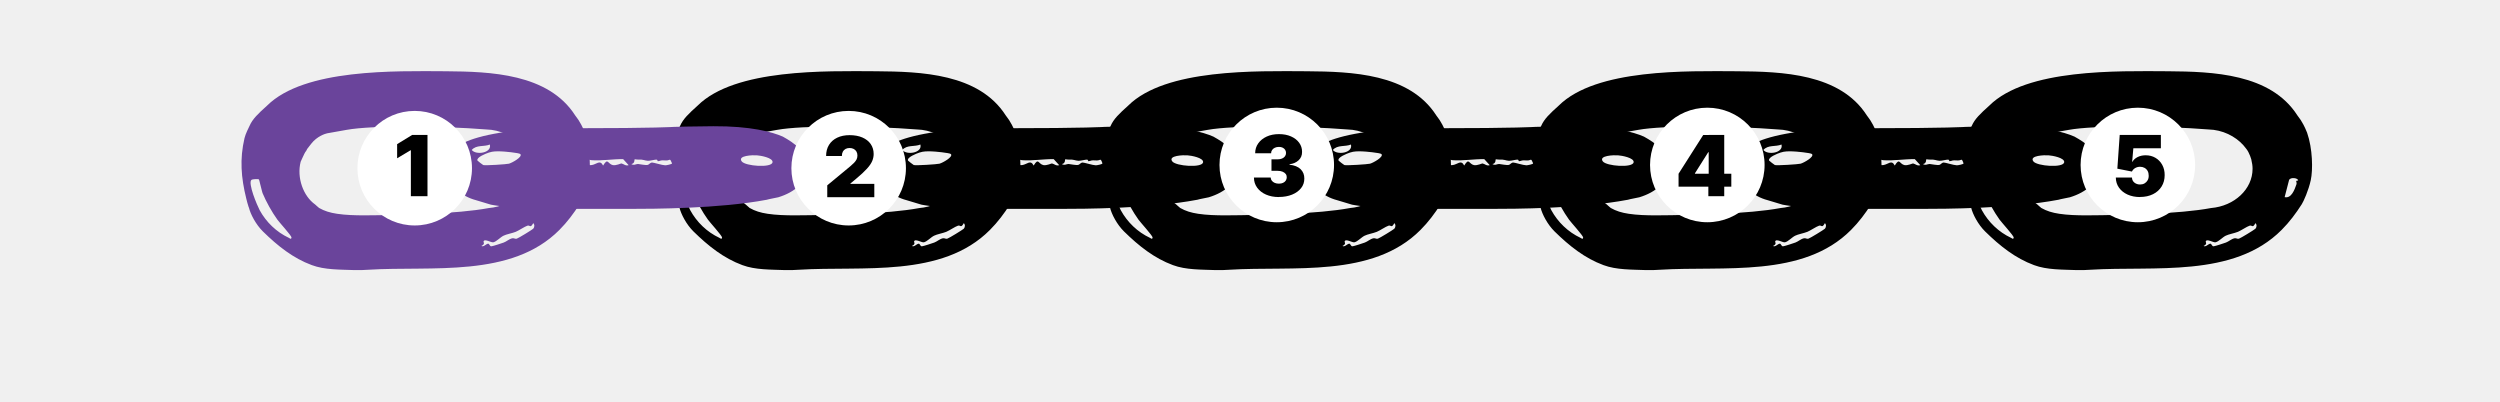
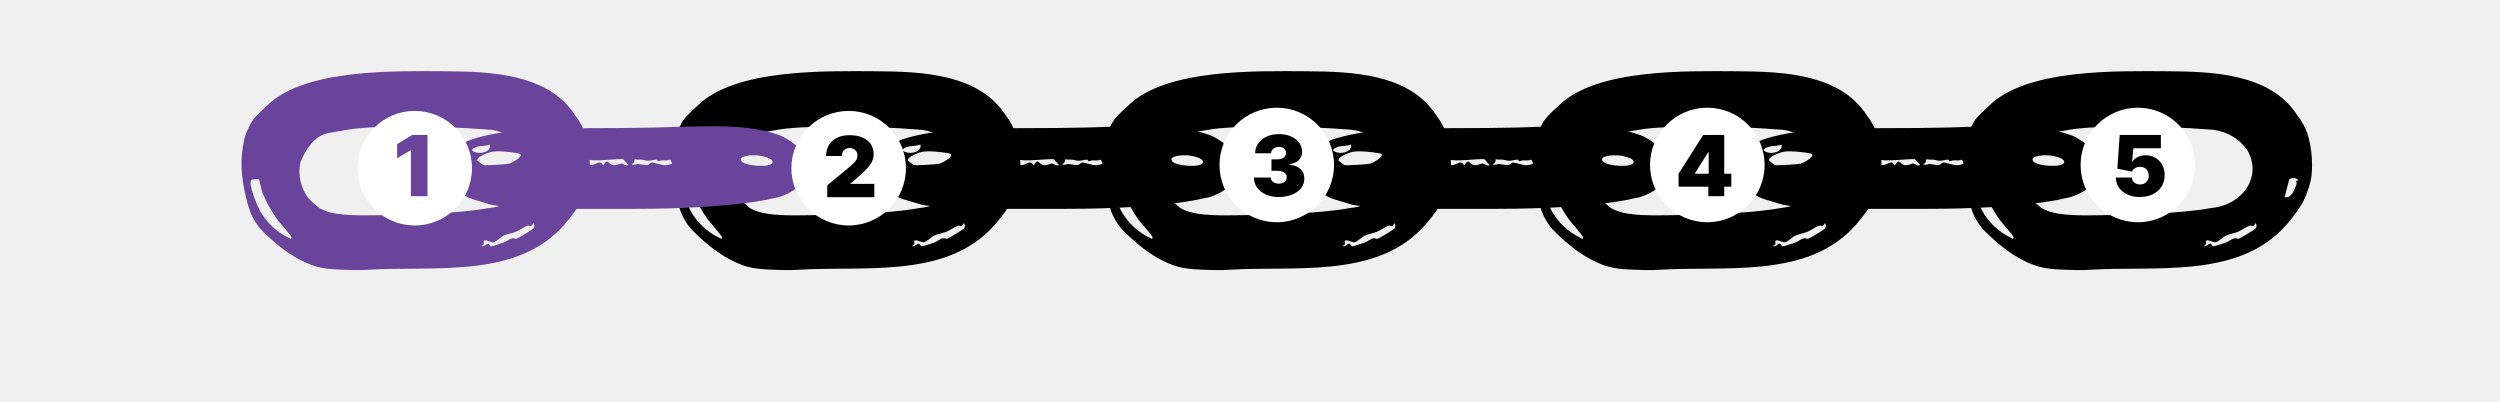
<svg xmlns="http://www.w3.org/2000/svg" id="Layer_1" version="1.1" viewBox="150 55 653 105">
  <defs>
    <style>
      .st0 {
        fill: #fff;
      }
    </style>
  </defs>
  <path fill="#6A449B" d="M215.17,87.9c-.2.43-1.04,2.05-1.31,3.2-1.27,5.47-.9,10.26.47,15.78.16.72.37,1.41.59,2.13.02.04.02.08.04.1l.06.13c.41,1.7,1.81,4.4,3.65,6.21,3.87,3.8,7.9,7,12.78,8.8,3.4,1.27,7.45,1.15,11.2,1.3,1.14.05,2.4-.03,3.51-.09,16.66-1.04,37.42,2.21,49.96-10.41,2.03-2.03,3.75-4.33,5.27-6.72.48-.76,1.75-3.56,2.34-6.26s.5-8.24-.96-12.42c-.71-1.82-1.38-2.82-1.38-2.82-.29-.59-.78-1.11-1.15-1.68-7.01-10.96-22.17-11.45-33.81-11.54-13.18-.06-36.92-.7-46.66,8.97-2.42,2.17-3.81,3.51-4.59,5.3ZM225.44,117.12c-3.24-1.52-5.9-4.08-7.62-7.23-.29-.55-1.11-2.38-1.7-4.14-.57-1.74-.94-3.4-.43-3.77.27-.2,1.78-.29,1.95-.1.1.12.47,1.95.78,3.01.06.23.12.43.16.55.96,2.29,2.42,4.92,3.87,6.93.47.66,3.69,4.2,3.69,4.65-.08.66-.45.2-.7.1ZM289.28,114.74c-.33.31-3.85,2.46-4.3,2.6-.41.14-.7-.2-1.17-.1-.8.16-1.52.86-2.23,1.11-.64.23-2.66.9-3.2.98-.51.08-.51-.74-.92-.68-.51.08-1.19.96-1.72.59,1.07-.47.51-1.02.55-1.15.23-.86,2.01.33,2.56.2.86-.2,1.82-1.31,2.66-1.72.76-.39,2.25-.64,3.2-1.02.92-.39,2.29-1.35,3.05-1.6.68-.23.74.78,1.52-.66.41.35.35,1.09,0,1.43ZM288.23,96.83s0,.03.01.04c.18.71.29,1.45.29,2.22,0,5.34-4.75,9.73-10.84,10.25-8.47,1.59-22.85,1.76-28.5,1.87-1.29.02-2.66.04-4.06.04-2.4,0-4.9-.08-7.09-.41-1.88-.29-3.27-.71-4.69-1.52-.44-.35-.76-.67-1.04-.91-3.11-2.19-4.84-7.03-3.78-11.15.08-.2.2-.49.35-.78.39-.88.88-1.91,1.09-2.05.04-.08.2-.43.26-.52.42-.58.72-.91,1.05-1.35,1.53-1.99,3.7-2.64,4.18-2.74l5.06-.9c6.74-1.21,24.07-1.09,36.59-.1.35.02.7.04,1.05.08.05,0,.11,0,.17.01,0,0,0,0,0,0,3.62.47,6.71,2.42,8.51,4.9.92,1.09,1.41,3.02,1.41,3.02ZM299.98,103.17c-.47,1.37-1.31,3.73-3.07,3.32l1.15-4.45c.31-.82,2.29-.59,2.38.08,0,.06-.49.06-.51.16-.04.1.2.47.06.88Z" />
  <path d="M327.63,87.9c-.2.43-1.04,2.05-1.31,3.2-1.27,5.47-.9,10.26.47,15.78.16.72.37,1.41.59,2.13.02.04.02.08.04.1l.06.13c.41,1.7,1.81,4.4,3.65,6.21,3.87,3.8,7.9,7,12.78,8.8,3.4,1.27,7.45,1.15,11.2,1.3,1.14.05,2.4-.03,3.51-.09,16.66-1.04,37.42,2.21,49.96-10.41,2.03-2.03,3.75-4.33,5.27-6.72.48-.76,1.75-3.56,2.34-6.26s.5-8.24-.96-12.42c-.71-1.82-1.38-2.82-1.38-2.82-.29-.59-.78-1.11-1.15-1.68-7.01-10.96-22.17-11.45-33.81-11.54-13.18-.06-36.92-.7-46.66,8.97-2.42,2.17-3.81,3.51-4.59,5.3ZM337.9,117.12c-3.24-1.52-5.9-4.08-7.62-7.23-.29-.55-1.11-2.38-1.7-4.14-.57-1.74-.94-3.4-.43-3.77.27-.2,1.78-.29,1.95-.1.1.12.47,1.95.78,3.01.06.23.12.43.16.55.96,2.29,2.42,4.92,3.87,6.93.47.66,3.69,4.2,3.69,4.65-.08.66-.45.2-.7.1ZM401.74,114.74c-.33.31-3.85,2.46-4.3,2.6-.41.14-.7-.2-1.17-.1-.8.16-1.52.86-2.23,1.11-.64.23-2.66.9-3.2.98-.51.08-.51-.74-.92-.68-.51.08-1.19.96-1.72.59,1.07-.47.51-1.02.55-1.15.23-.86,2.01.33,2.56.2.86-.2,1.82-1.31,2.66-1.72.76-.39,2.25-.64,3.2-1.02.92-.39,2.29-1.35,3.05-1.6.68-.23.74.78,1.52-.66.41.35.35,1.09,0,1.43ZM400.69,96.83s0,.03.01.04c.18.71.29,1.45.29,2.22,0,5.34-4.75,9.73-10.84,10.25-8.47,1.59-22.85,1.76-28.5,1.87-1.29.02-2.66.04-4.06.04-2.4,0-4.9-.08-7.09-.41-1.88-.29-3.27-.71-4.69-1.52-.44-.35-.76-.67-1.04-.91-3.11-2.19-4.84-7.03-3.78-11.15.08-.2.2-.49.35-.78.39-.88.88-1.91,1.09-2.05.04-.08.2-.43.26-.52.42-.58.72-.91,1.05-1.35,1.53-1.99,3.7-2.64,4.18-2.74l5.06-.9c6.74-1.21,24.07-1.09,36.59-.1.35.02.7.04,1.05.08.05,0,.11,0,.17.01,0,0,0,0,0,0,3.62.47,6.71,2.42,8.51,4.9.92,1.09,1.41,3.02,1.41,3.02ZM412.44,103.17c-.47,1.37-1.31,3.73-3.07,3.32l1.15-4.45c.31-.82,2.29-.59,2.38.08,0,.06-.49.06-.51.16-.04.1.2.47.06.88Z" />
  <path fill="#6A449B" d="M350.19,107.2c.69-.22,2.7-.56,3.09-.67,4.3-1.31,7.79-4.08,7.5-8.44-.25-3.53-3.2-5.69-6.31-7.41-2.81-1.23-8.43-2.76-18.16-2.71-4.77.02-10.21.17-10.21.17,0,0-4.72.35-25.45.35l-5.72.04s-.39,0-.52.02c-12.39.19-20.74,2.2-23.82,4.05-6.77,4.07-4.04,12.65,3.75,14.69l3.89,1.17s6,1.15,12.14,1.1h24.09c6.08,0,23.45-.05,35.74-2.37ZM347.69,95.57c.98.06,4.26.64,4.1,1.82-.23,1.52-7.09,1.02-8.05-.23-1.19-1.57,2.95-1.67,3.95-1.59ZM273.22,94.17c1.21-1.4,3.2-.78,4.73-1.42.57,2.22-3.63,2.84-4.73,1.42ZM282.98,97.75c-.66.17-6.25.53-6.76.36-.08-.02-1.48-1.08-1.52-1.18-.29-.85,2.17-1.8,2.97-2.07,1.13-.38,2.05-.34,3.16-.32.7,0,4.79.38,5.08.7.68.74-2.17,2.29-2.93,2.5ZM297.77,98.05c-1.07.08-2.44-.11-3.22-.8l3.87-.8,3.07.45-1.99,1.18c-.12-.87-.88-.08-1.74-.04ZM312.3,97.69c-.12-.02-1.33.59-2.21.44-1.37-.28-1.25-2.05-2.56.11-.82-1.63-1.76-.28-2.97-.13-.84.13-2.19-.32-3.09-.21-.37-.09,1-1.5,1.46-1.55.08,0,.92.45,1.56.49,2.62.21,5.61-.32,8.28-.27l1.43,1.57c-.78.28-1.31-.34-1.89-.45ZM323.71,98.17c-.7,0-3.03-.74-3.4-.72-.53.04-.76.53-1.09.61-.55.17-2.13-.21-2.58-.23-.51,0-1.11.46-1.74.02.96-.15.8-1.16.84-1.21.1-.09.66.08.92.04,1.33-.09,1.7.28,2.56.32.59.04,1.99-.38,2.34-.3.12.02.23.42.27.42.98-.13.43-.32,2.13-.21,1.09.06.94-.82,1.58.76-.02.23-1.54.53-1.82.51Z" />
  <path d="M440.09,87.9c-.2.43-1.04,2.05-1.31,3.2-1.27,5.47-.9,10.26.47,15.78.16.72.37,1.41.59,2.13.02.04.02.08.04.1l.06.13c.41,1.7,1.81,4.4,3.65,6.21,3.87,3.8,7.9,7,12.78,8.8,3.4,1.27,7.45,1.15,11.2,1.3,1.14.05,2.4-.03,3.51-.09,16.66-1.04,37.42,2.21,49.96-10.41,2.03-2.03,3.75-4.33,5.27-6.72.48-.76,1.75-3.56,2.34-6.26s.5-8.24-.96-12.42c-.71-1.82-1.38-2.82-1.38-2.82-.29-.59-.78-1.11-1.15-1.68-7.01-10.96-22.17-11.45-33.81-11.54-13.18-.06-36.92-.7-46.66,8.97-2.42,2.17-3.81,3.51-4.59,5.3ZM450.36,117.12c-3.24-1.52-5.9-4.08-7.62-7.23-.29-.55-1.11-2.38-1.7-4.14-.57-1.74-.94-3.4-.43-3.77.27-.2,1.78-.29,1.95-.1.1.12.47,1.95.78,3.01.06.23.12.43.16.55.96,2.29,2.42,4.92,3.87,6.93.47.66,3.69,4.2,3.69,4.65-.08.66-.45.2-.7.1ZM514.2,114.74c-.33.31-3.85,2.46-4.3,2.6-.41.14-.7-.2-1.17-.1-.8.16-1.52.86-2.23,1.11-.64.23-2.66.9-3.2.98-.51.08-.51-.74-.92-.68-.51.08-1.19.96-1.72.59,1.07-.47.51-1.02.55-1.15.23-.86,2.01.33,2.56.2.86-.2,1.82-1.31,2.66-1.72.76-.39,2.25-.64,3.2-1.02.92-.39,2.29-1.35,3.05-1.6.68-.23.74.78,1.52-.66.41.35.35,1.09,0,1.43ZM513.15,96.83s0,.03.01.04c.18.71.29,1.45.29,2.22,0,5.34-4.75,9.73-10.84,10.25-8.47,1.59-22.85,1.76-28.5,1.87-1.29.02-2.66.04-4.06.04-2.4,0-4.9-.08-7.09-.41-1.88-.29-3.27-.71-4.69-1.52-.44-.35-.76-.67-1.04-.91-3.11-2.19-4.84-7.03-3.78-11.15.08-.2.2-.49.35-.78.39-.88.88-1.91,1.09-2.05.04-.08.2-.43.26-.52.42-.58.72-.91,1.05-1.35,1.53-1.99,3.7-2.64,4.18-2.74l5.06-.9c6.74-1.21,24.07-1.09,36.59-.1.35.02.7.04,1.05.08.05,0,.11,0,.17.01,0,0,0,0,0,0,3.62.47,6.71,2.42,8.51,4.9.92,1.09,1.41,3.02,1.41,3.02ZM524.9,103.17c-.47,1.37-1.31,3.73-3.07,3.32l1.15-4.45c.31-.82,2.29-.59,2.38.08,0,.06-.49.06-.51.16-.04.1.2.47.06.88Z" />
  <path d="M462.65,107.2c.69-.22,2.7-.56,3.09-.67,4.3-1.31,7.79-4.08,7.5-8.44-.25-3.53-3.2-5.69-6.31-7.41-2.81-1.23-8.43-2.76-18.16-2.71-4.77.02-10.21.17-10.21.17,0,0-4.72.35-25.45.35l-5.72.04s-.39,0-.52.02c-12.39.19-20.74,2.2-23.82,4.05-6.77,4.07-4.04,12.65,3.75,14.69l3.89,1.17s6,1.15,12.14,1.1h24.09c6.08,0,23.45-.05,35.74-2.37ZM460.15,95.57c.98.06,4.26.64,4.1,1.82-.23,1.52-7.09,1.02-8.05-.23-1.19-1.57,2.95-1.67,3.95-1.59ZM385.68,94.17c1.21-1.4,3.2-.78,4.73-1.42.57,2.22-3.63,2.84-4.73,1.42ZM395.44,97.75c-.66.17-6.25.53-6.76.36-.08-.02-1.48-1.08-1.52-1.18-.29-.85,2.17-1.8,2.97-2.07,1.13-.38,2.05-.34,3.16-.32.7,0,4.79.38,5.08.7.68.74-2.17,2.29-2.93,2.5ZM410.23,98.05c-1.07.08-2.44-.11-3.22-.8l3.87-.8,3.07.45-1.99,1.18c-.12-.87-.88-.08-1.74-.04ZM424.76,97.69c-.12-.02-1.33.59-2.21.44-1.37-.28-1.25-2.05-2.56.11-.82-1.63-1.76-.28-2.97-.13-.84.13-2.19-.32-3.09-.21-.37-.09,1-1.5,1.46-1.55.08,0,.92.45,1.56.49,2.62.21,5.61-.32,8.28-.27l1.43,1.57c-.78.28-1.31-.34-1.89-.45ZM436.17,98.17c-.7,0-3.03-.74-3.4-.72-.53.04-.76.53-1.09.61-.55.17-2.13-.21-2.58-.23-.51,0-1.11.46-1.74.02.96-.15.8-1.16.84-1.21.1-.09.66.08.92.04,1.33-.09,1.7.28,2.56.32.59.04,1.99-.38,2.34-.3.12.02.23.42.27.42.98-.13.43-.32,2.13-.21,1.09.06.94-.82,1.58.76-.02.23-1.54.53-1.82.51Z" />
  <path d="M552.55,87.9c-.2.43-1.04,2.05-1.31,3.2-1.27,5.47-.9,10.26.47,15.78.16.72.37,1.41.59,2.13.02.04.02.08.04.1l.06.13c.41,1.7,1.81,4.4,3.65,6.21,3.87,3.8,7.9,7,12.78,8.8,3.4,1.27,7.45,1.15,11.2,1.3,1.14.05,2.4-.03,3.51-.09,16.66-1.04,37.42,2.21,49.96-10.41,2.03-2.03,3.75-4.33,5.27-6.72.48-.76,1.75-3.56,2.34-6.26s.5-8.24-.96-12.42c-.71-1.82-1.38-2.82-1.38-2.82-.29-.59-.78-1.11-1.15-1.68-7.01-10.96-22.17-11.45-33.81-11.54-13.18-.06-36.92-.7-46.66,8.97-2.42,2.17-3.81,3.51-4.59,5.3ZM562.82,117.12c-3.24-1.52-5.9-4.08-7.62-7.23-.29-.55-1.11-2.38-1.7-4.14-.57-1.74-.94-3.4-.43-3.77.27-.2,1.78-.29,1.95-.1.1.12.47,1.95.78,3.01.06.23.12.43.16.55.96,2.29,2.42,4.92,3.87,6.93.47.66,3.69,4.2,3.69,4.65-.08.66-.45.2-.7.1ZM626.66,114.74c-.33.31-3.85,2.46-4.3,2.6-.41.14-.7-.2-1.17-.1-.8.16-1.52.86-2.23,1.11-.64.23-2.66.9-3.2.98-.51.08-.51-.74-.92-.68-.51.08-1.19.96-1.72.59,1.07-.47.51-1.02.55-1.15.23-.86,2.01.33,2.56.2.86-.2,1.82-1.31,2.66-1.72.76-.39,2.25-.64,3.2-1.02.92-.39,2.29-1.35,3.05-1.6.68-.23.74.78,1.52-.66.41.35.35,1.09,0,1.43ZM625.61,96.83s0,.03.01.04c.18.71.29,1.45.29,2.22,0,5.34-4.75,9.73-10.84,10.25-8.47,1.59-22.85,1.76-28.5,1.87-1.29.02-2.66.04-4.06.04-2.4,0-4.9-.08-7.09-.41-1.88-.29-3.27-.71-4.69-1.52-.44-.35-.76-.67-1.04-.91-3.11-2.19-4.84-7.03-3.78-11.15.08-.2.2-.49.35-.78.39-.88.88-1.91,1.09-2.05.04-.08.2-.43.26-.52.42-.58.72-.91,1.05-1.35,1.53-1.99,3.7-2.64,4.18-2.74l5.06-.9c6.74-1.21,24.07-1.09,36.59-.1.35.02.7.04,1.05.08.05,0,.11,0,.17.01,0,0,0,0,0,0,3.62.47,6.71,2.42,8.51,4.9.92,1.09,1.41,3.02,1.41,3.02ZM637.36,103.17c-.47,1.37-1.31,3.73-3.07,3.32l1.15-4.45c.31-.82,2.29-.59,2.38.08,0,.06-.49.06-.51.16-.04.1.2.47.06.88Z" />
  <path d="M575.11,107.2c.69-.22,2.7-.56,3.09-.67,4.3-1.31,7.79-4.08,7.5-8.44-.25-3.53-3.2-5.69-6.31-7.41-2.81-1.23-8.43-2.76-18.16-2.71-4.77.02-10.21.17-10.21.17,0,0-4.72.35-25.45.35l-5.72.04s-.39,0-.52.02c-12.39.19-20.74,2.2-23.82,4.05-6.77,4.07-4.04,12.65,3.75,14.69l3.89,1.17s6,1.15,12.14,1.1h24.09c6.08,0,23.45-.05,35.74-2.37ZM572.61,95.57c.98.06,4.26.64,4.1,1.82-.23,1.52-7.09,1.02-8.05-.23-1.19-1.57,2.95-1.67,3.95-1.59ZM498.14,94.17c1.21-1.4,3.2-.78,4.73-1.42.57,2.22-3.63,2.84-4.73,1.42ZM507.9,97.75c-.66.17-6.25.53-6.76.36-.08-.02-1.48-1.08-1.52-1.18-.29-.85,2.17-1.8,2.97-2.07,1.13-.38,2.05-.34,3.16-.32.7,0,4.79.38,5.08.7.68.74-2.17,2.29-2.93,2.5ZM522.69,98.05c-1.07.08-2.44-.11-3.22-.8l3.87-.8,3.07.45-1.99,1.18c-.12-.87-.88-.08-1.74-.04ZM537.22,97.69c-.12-.02-1.33.59-2.21.44-1.37-.28-1.25-2.05-2.56.11-.82-1.63-1.76-.28-2.97-.13-.84.13-2.19-.32-3.09-.21-.37-.09,1-1.5,1.46-1.55.08,0,.92.45,1.56.49,2.62.21,5.61-.32,8.28-.27l1.43,1.57c-.78.28-1.31-.34-1.89-.45ZM548.63,98.17c-.7,0-3.03-.74-3.4-.72-.53.04-.76.53-1.09.61-.55.17-2.13-.21-2.58-.23-.51,0-1.11.46-1.74.02.96-.15.8-1.16.84-1.21.1-.09.66.08.92.04,1.33-.09,1.7.28,2.56.32.59.04,1.99-.38,2.34-.3.12.02.23.42.27.42.98-.13.43-.32,2.13-.21,1.09.06.94-.82,1.58.76-.02.23-1.54.53-1.82.51Z" />
  <path d="M665.01,87.9c-.2.43-1.04,2.05-1.31,3.2-1.27,5.47-.9,10.26.47,15.78.16.72.37,1.41.59,2.13.02.04.02.08.04.1l.06.13c.41,1.7,1.81,4.4,3.65,6.21,3.87,3.8,7.9,7,12.78,8.8,3.4,1.27,7.45,1.15,11.2,1.3,1.14.05,2.4-.03,3.51-.09,16.66-1.04,37.42,2.21,49.96-10.41,2.03-2.03,3.75-4.33,5.27-6.72.48-.76,1.75-3.56,2.34-6.26s.5-8.24-.96-12.42c-.71-1.82-1.38-2.82-1.38-2.82-.29-.59-.78-1.11-1.15-1.68-7.01-10.96-22.17-11.45-33.81-11.54-13.18-.06-36.92-.7-46.66,8.97-2.42,2.17-3.81,3.51-4.59,5.3ZM675.28,117.12c-3.24-1.52-5.9-4.08-7.62-7.23-.29-.55-1.11-2.38-1.7-4.14-.57-1.74-.94-3.4-.43-3.77.27-.2,1.78-.29,1.95-.1.1.12.47,1.95.78,3.01.06.23.12.43.16.55.96,2.29,2.42,4.92,3.87,6.93.47.66,3.69,4.2,3.69,4.65-.08.66-.45.2-.7.1ZM739.12,114.74c-.33.31-3.85,2.46-4.3,2.6-.41.14-.7-.2-1.17-.1-.8.16-1.52.86-2.23,1.11-.64.23-2.66.9-3.2.98-.51.08-.51-.74-.92-.68-.51.08-1.19.96-1.72.59,1.07-.47.51-1.02.55-1.15.23-.86,2.01.33,2.56.2.86-.2,1.82-1.31,2.66-1.72.76-.39,2.25-.64,3.2-1.02.92-.39,2.29-1.35,3.05-1.6.68-.23.74.78,1.52-.66.41.35.35,1.09,0,1.43ZM738.07,96.83s0,.03.01.04c.18.71.29,1.45.29,2.22,0,5.34-4.75,9.73-10.84,10.25-8.47,1.59-22.85,1.76-28.5,1.87-1.29.02-2.66.04-4.06.04-2.4,0-4.9-.08-7.09-.41-1.88-.29-3.27-.71-4.69-1.52-.44-.35-.76-.67-1.04-.91-3.11-2.19-4.84-7.03-3.78-11.15.08-.2.2-.49.35-.78.39-.88.88-1.91,1.09-2.05.04-.08.2-.43.26-.52.42-.58.72-.91,1.05-1.35,1.53-1.99,3.7-2.64,4.18-2.74l5.06-.9c6.74-1.21,24.07-1.09,36.59-.1.35.02.7.04,1.05.08.05,0,.11,0,.17.01,0,0,0,0,0,0,3.62.47,6.71,2.42,8.51,4.9.92,1.09,1.41,3.02,1.41,3.02ZM749.82,103.17c-.47,1.37-1.31,3.73-3.07,3.32l1.15-4.45c.31-.82,2.29-.59,2.38.08,0,.06-.49.06-.51.16-.04.1.2.47.06.88Z" />
  <path d="M687.57,107.2c.69-.22,2.7-.56,3.09-.67,4.3-1.31,7.79-4.08,7.5-8.44-.25-3.53-3.2-5.69-6.31-7.41-2.81-1.23-8.43-2.76-18.16-2.71-4.77.02-10.21.17-10.21.17,0,0-4.72.35-25.45.35l-5.72.04s-.39,0-.52.02c-12.39.19-20.74,2.2-23.82,4.05-6.77,4.07-4.04,12.65,3.75,14.69l3.89,1.17s6,1.15,12.14,1.1h24.09c6.08,0,23.45-.05,35.74-2.37ZM685.07,95.57c.98.06,4.26.64,4.1,1.82-.23,1.52-7.09,1.02-8.05-.23-1.19-1.57,2.95-1.67,3.95-1.59ZM610.6,94.17c1.21-1.4,3.2-.78,4.73-1.42.57,2.22-3.63,2.84-4.73,1.42ZM620.36,97.75c-.66.17-6.25.53-6.76.36-.08-.02-1.48-1.08-1.52-1.18-.29-.85,2.17-1.8,2.97-2.07,1.13-.38,2.05-.34,3.16-.32.7,0,4.79.38,5.08.7.68.74-2.17,2.29-2.93,2.5ZM635.15,98.05c-1.07.08-2.44-.11-3.22-.8l3.87-.8,3.07.45-1.99,1.18c-.12-.87-.88-.08-1.74-.04ZM649.68,97.69c-.12-.02-1.33.59-2.21.44-1.37-.28-1.25-2.05-2.56.11-.82-1.63-1.76-.28-2.97-.13-.84.13-2.19-.32-3.09-.21-.37-.09,1-1.5,1.46-1.55.08,0,.92.45,1.56.49,2.62.21,5.61-.32,8.28-.27l1.43,1.57c-.78.28-1.31-.34-1.89-.45ZM661.09,98.17c-.7,0-3.03-.74-3.4-.72-.53.04-.76.53-1.09.61-.55.17-2.13-.21-2.58-.23-.51,0-1.11.46-1.74.02.96-.15.8-1.16.84-1.21.1-.09.66.08.92.04,1.33-.09,1.7.28,2.56.32.59.04,1.99-.38,2.34-.3.12.02.23.42.27.42.98-.13.43-.32,2.13-.21,1.09.06.94-.82,1.58.76-.02.23-1.54.53-1.82.51Z" />
  <g>
    <circle class="st0" cx="371.67" cy="98.93" r="14.96" />
    <path d="M366.08,106.53v-3.12l5.97-4.94c.4-.33.74-.64,1.02-.93.28-.29.5-.59.66-.89.15-.31.23-.65.23-1.02,0-.41-.09-.76-.26-1.05-.17-.29-.42-.52-.72-.68-.31-.16-.66-.24-1.06-.24s-.75.08-1.06.24c-.3.16-.54.4-.71.71-.17.31-.25.69-.25,1.14h-4.12c0-1.12.25-2.09.76-2.91.5-.81,1.22-1.44,2.14-1.88s2-.66,3.24-.66,2.39.2,3.33.61c.94.41,1.67.98,2.18,1.72.51.74.77,1.61.77,2.6,0,.61-.13,1.23-.38,1.83-.26.61-.71,1.28-1.38,2.01-.66.73-1.6,1.61-2.82,2.62l-1.5,1.25v.09h6.25v3.47h-12.28Z" />
  </g>
  <g>
    <circle class="st0" cx="258.32" cy="98.93" r="14.96" />
-     <path d="M261.66,90.25v16h-4.34v-12h-.09l-3.5,2.09v-3.69l3.94-2.41h4Z" />
+     <path fill="#6A449B" d="M261.66,90.25v16h-4.34v-12h-.09l-3.5,2.09v-3.69l3.94-2.41h4Z" />
  </g>
  <circle class="st0" cx="483.49" cy="98.09" r="14.96" />
  <circle class="st0" cx="595.95" cy="98.09" r="14.96" />
  <circle class="st0" cx="708.41" cy="98.09" r="14.96" />
  <path d="M484.03,106.47c-1.26,0-2.38-.22-3.36-.65s-1.74-1.04-2.3-1.8c-.56-.77-.84-1.65-.84-2.64h4.38c0,.31.1.58.29.82.18.24.44.43.76.57.32.14.69.2,1.11.2s.75-.07,1.06-.21c.31-.14.55-.34.72-.6s.25-.55.25-.88c0-.32-.09-.61-.29-.86-.2-.25-.48-.45-.84-.59s-.77-.21-1.24-.21h-1.62v-3h1.62c.43,0,.81-.07,1.14-.21.33-.14.59-.34.77-.59.18-.25.27-.54.27-.86,0-.31-.07-.59-.23-.83s-.37-.43-.65-.56c-.28-.14-.6-.2-.96-.2-.4,0-.75.07-1.06.21-.31.14-.55.34-.73.59-.18.25-.27.54-.27.86h-4.16c0-.98.27-1.84.81-2.59.53-.75,1.27-1.34,2.2-1.77.93-.43,2-.64,3.21-.64s2.23.2,3.14.6c.91.4,1.62.95,2.13,1.65.51.7.77,1.5.76,2.4.01.9-.3,1.63-.92,2.2-.62.57-1.41.91-2.36,1.02v.12c1.29.14,2.26.54,2.91,1.18.65.65.97,1.46.96,2.44,0,.94-.27,1.77-.84,2.49-.57.72-1.35,1.29-2.35,1.7-1,.41-2.16.62-3.46.62Z" />
  <path d="M588.44,103.75v-3.37l6.44-10.12h3.06v4.5h-1.75l-3.47,5.5v.12h9.5v3.37h-13.78ZM596.22,106.25v-3.53l.09-1.47v-11h4.06v16h-4.16Z" />
  <path d="M708.99,106.47c-1.23,0-2.32-.22-3.27-.65s-1.7-1.04-2.24-1.8-.82-1.65-.83-2.64h4.22c.02.55.23.99.64,1.32s.91.49,1.48.49c.44,0,.83-.09,1.17-.29s.6-.46.8-.81.29-.75.28-1.22c0-.47-.09-.88-.28-1.22s-.46-.61-.8-.8-.73-.29-1.17-.29-.88.11-1.27.33-.67.53-.86.92l-3.81-.75.62-8.81h10.75v3.47h-7.19l-.31,3.53h.09c.25-.48.68-.89,1.3-1.21s1.33-.48,2.14-.48c.95,0,1.8.22,2.55.66s1.34,1.05,1.77,1.83.65,1.68.64,2.69c0,1.11-.26,2.1-.79,2.96s-1.28,1.54-2.25,2.02-2.1.73-3.4.73Z" />
</svg>
